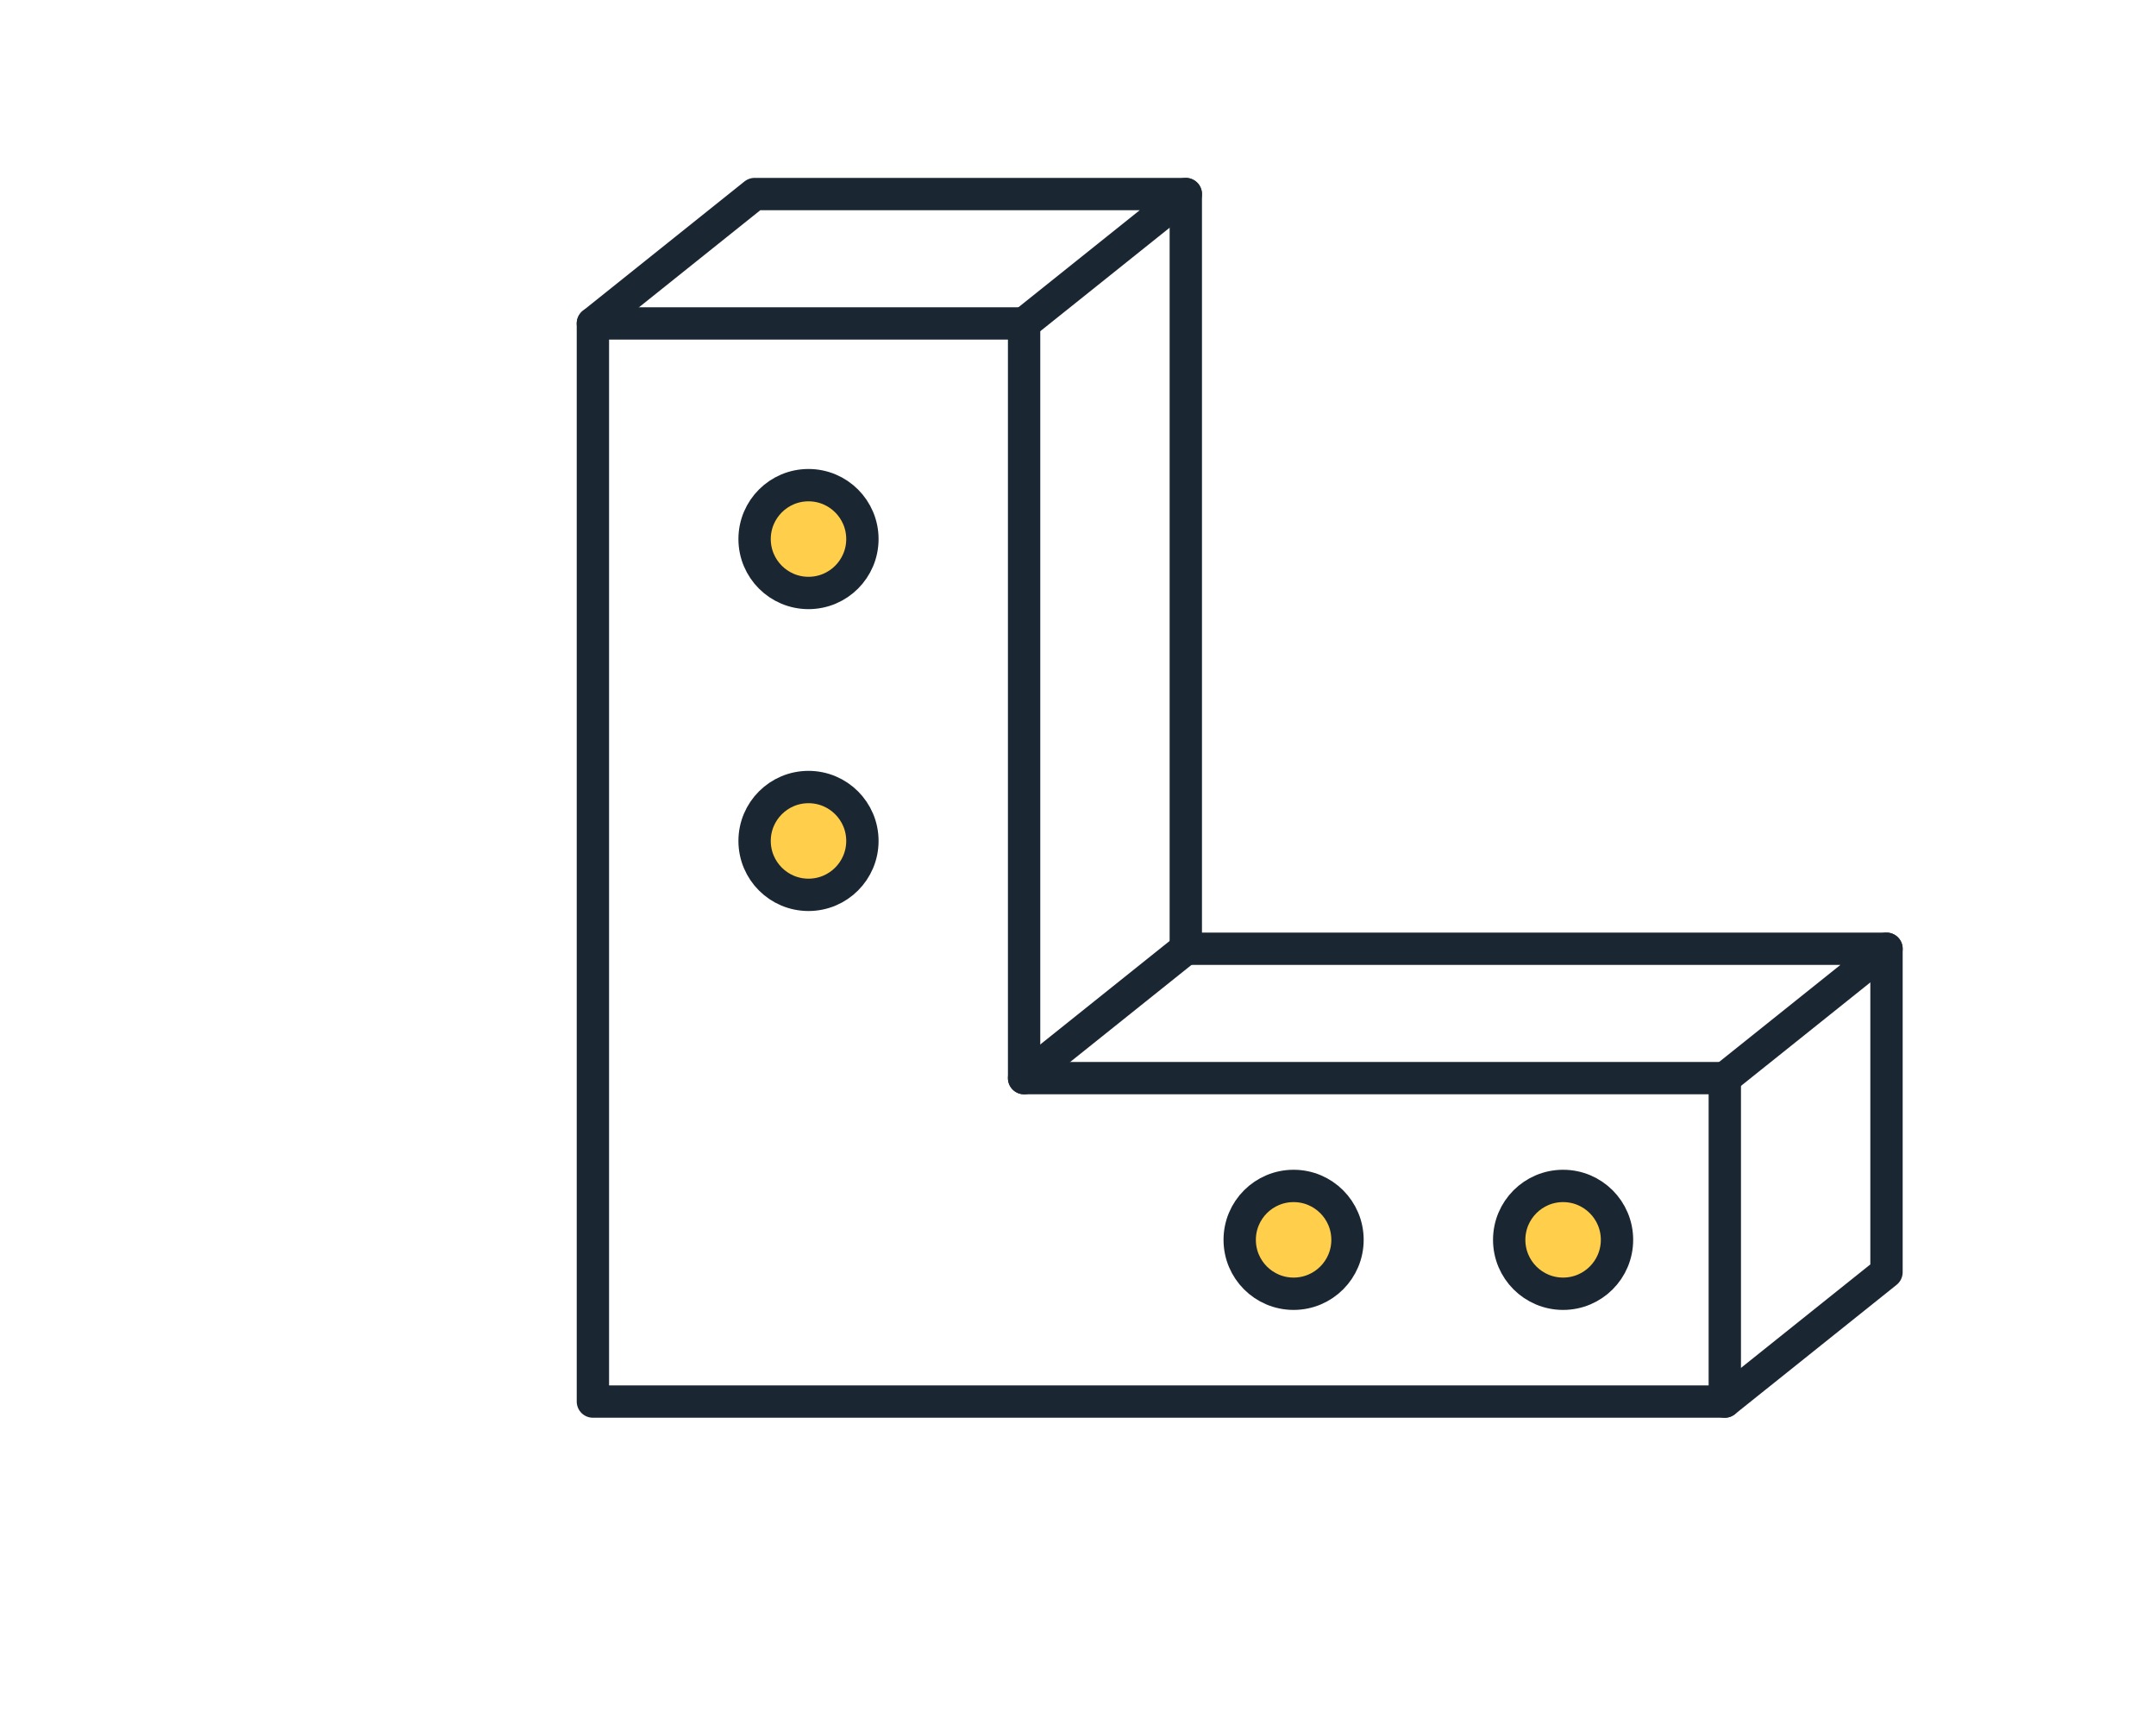
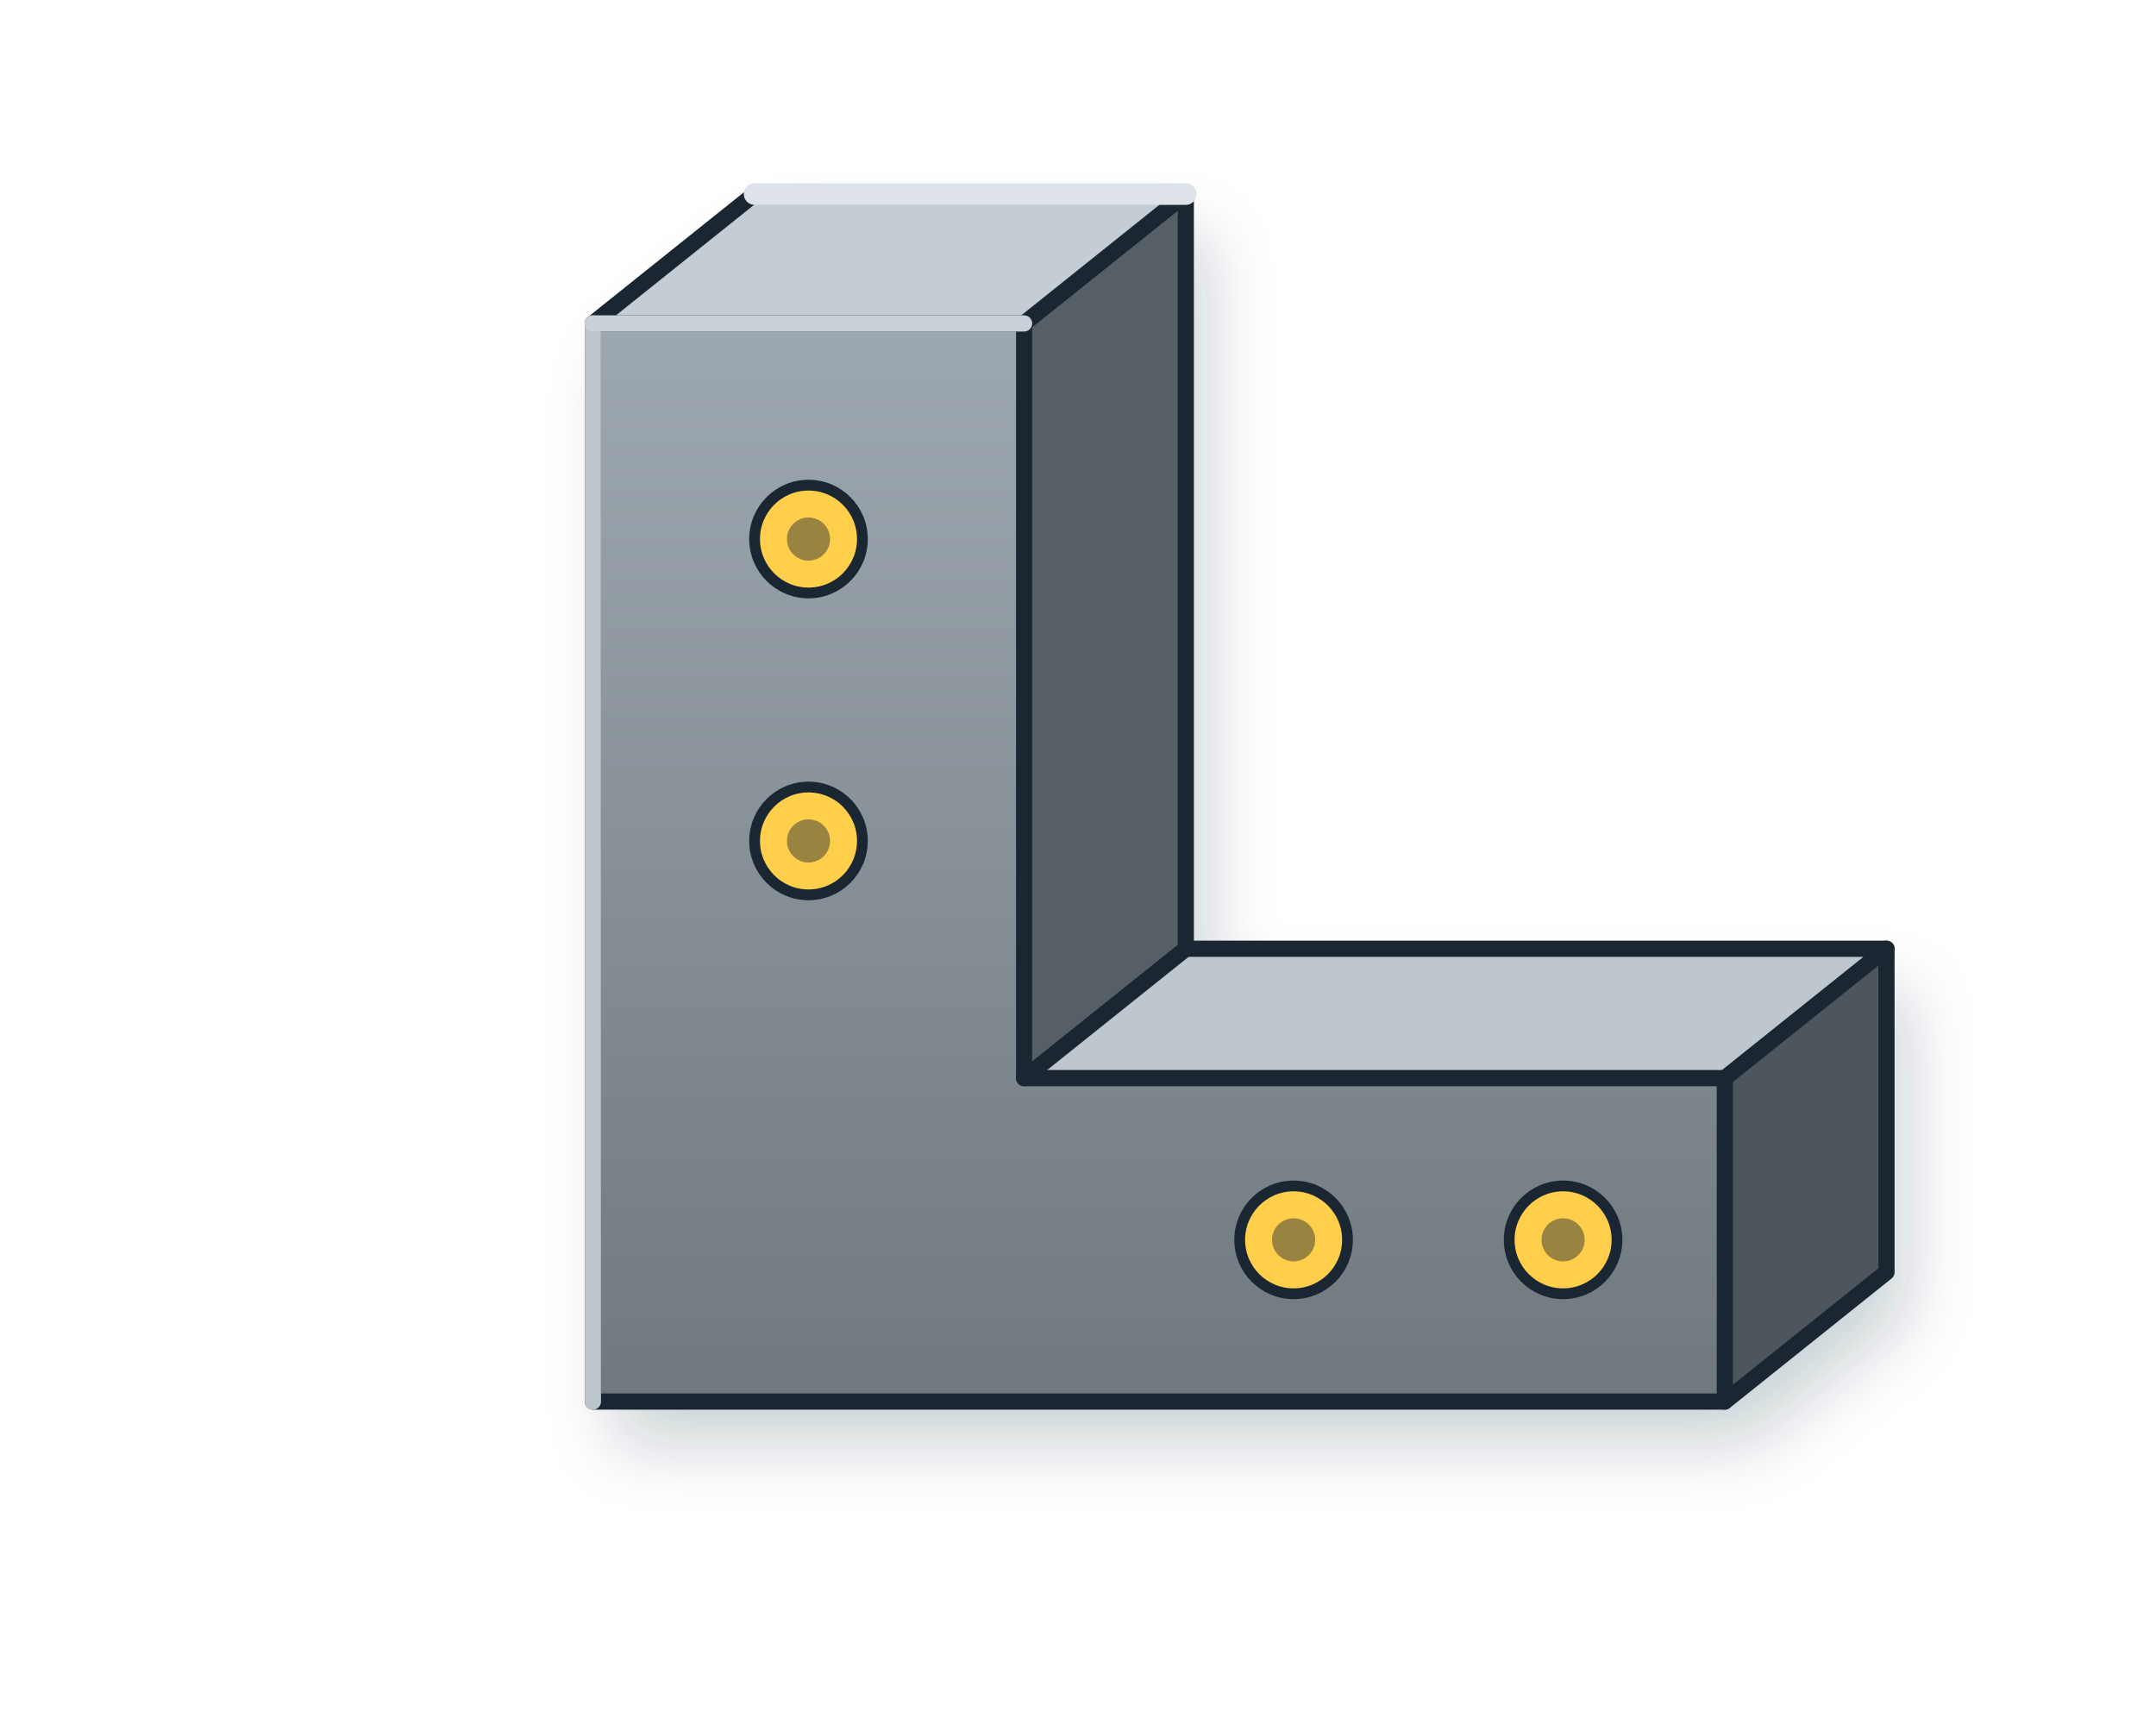
- <svg xmlns="http://www.w3.org/2000/svg" viewBox="0 0 200 160" fill="none" stroke="#1A2732" stroke-width="3" stroke-linecap="round" stroke-linejoin="round">
-   <path d="M 55 30 L 95 30 L 95 100 L 160 100 L 160 130 L 55 130 Z" />
-   <path d="M 55 30 L 70 18 L 110 18 L 95 30" />
-   <path d="M 110 18 L 110 88 L 175 88 L 160 100" />
-   <path d="M 175 88 L 175 118 L 160 130" />
-   <path d="M 95 100 L 110 88" />
-   <circle cx="75" cy="50" r="5" fill="#FFCF4B" />
-   <circle cx="75" cy="78" r="5" fill="#FFCF4B" />
-   <circle cx="120" cy="115" r="5" fill="#FFCF4B" />
-   <circle cx="145" cy="115" r="5" fill="#FFCF4B" />
+ <svg xmlns="http://www.w3.org/2000/svg" viewBox="0 0 200 160" fill="none" stroke-linecap="round" stroke-linejoin="round">
+   <defs>
+     <linearGradient id="gf" x1="55" y1="30" x2="55" y2="130" gradientUnits="userSpaceOnUse">
+       <stop offset="0%" stop-color="#9EA8B0" />
+       <stop offset="100%" stop-color="#70787E" />
+     </linearGradient>
+     <filter id="sh" x="-20%" y="-20%" width="150%" height="150%">
+       <feDropShadow dx="2" dy="4" stdDeviation="3" flood-color="#1A2732" flood-opacity="0.20" />
+     </filter>
+   </defs>
+   <g filter="url(#sh)">
+     <path d="M55 30L70 18L110 18L95 30Z" fill="#C4CCD4" />
+     <path d="M95 30L110 18L110 88L95 100Z" fill="#565E66" />
+     <path d="M95 100L110 88L175 88L160 100Z" fill="#BEC6CE" />
+     <path d="M160 100L175 88L175 118L160 130Z" fill="#4E565C" />
+     <path d="M55 30L95 30L95 100L160 100L160 130L55 130Z" fill="url(#gf)" />
+   </g>
+   <path d="M55 30L95 30L95 100L160 100L160 130L55 130Z" stroke="#1A2732" stroke-width="1.5" />
+   <path d="M55 30L70 18L110 18L95 30" stroke="#1A2732" stroke-width="1.5" />
+   <path d="M95 30L110 18" stroke="#1A2732" stroke-width="1" />
+   <path d="M110 18L110 88L95 100" stroke="#1A2732" stroke-width="1.5" />
+   <path d="M110 88L175 88L160 100" stroke="#1A2732" stroke-width="1.5" />
+   <path d="M175 88L175 118L160 130" stroke="#1A2732" stroke-width="1.5" />
+   <path d="M70 18L110 18" stroke="#DDE3E8" stroke-width="2" />
+   <path d="M55 30L55 130" stroke="#BDC5CC" stroke-width="1.5" />
+   <path d="M55 30L95 30" stroke="#C8D0D8" stroke-width="1.5" />
+   <circle cx="75" cy="50" r="5" fill="#FFCF4B" stroke="#1A2732" stroke-width="1" />
+   <circle cx="75" cy="50" r="2" fill="#1A2732" opacity="0.45" />
+   <circle cx="75" cy="78" r="5" fill="#FFCF4B" stroke="#1A2732" stroke-width="1" />
+   <circle cx="75" cy="78" r="2" fill="#1A2732" opacity="0.45" />
+   <circle cx="120" cy="115" r="5" fill="#FFCF4B" stroke="#1A2732" stroke-width="1" />
+   <circle cx="120" cy="115" r="2" fill="#1A2732" opacity="0.45" />
+   <circle cx="145" cy="115" r="5" fill="#FFCF4B" stroke="#1A2732" stroke-width="1" />
+   <circle cx="145" cy="115" r="2" fill="#1A2732" opacity="0.45" />
</svg>
